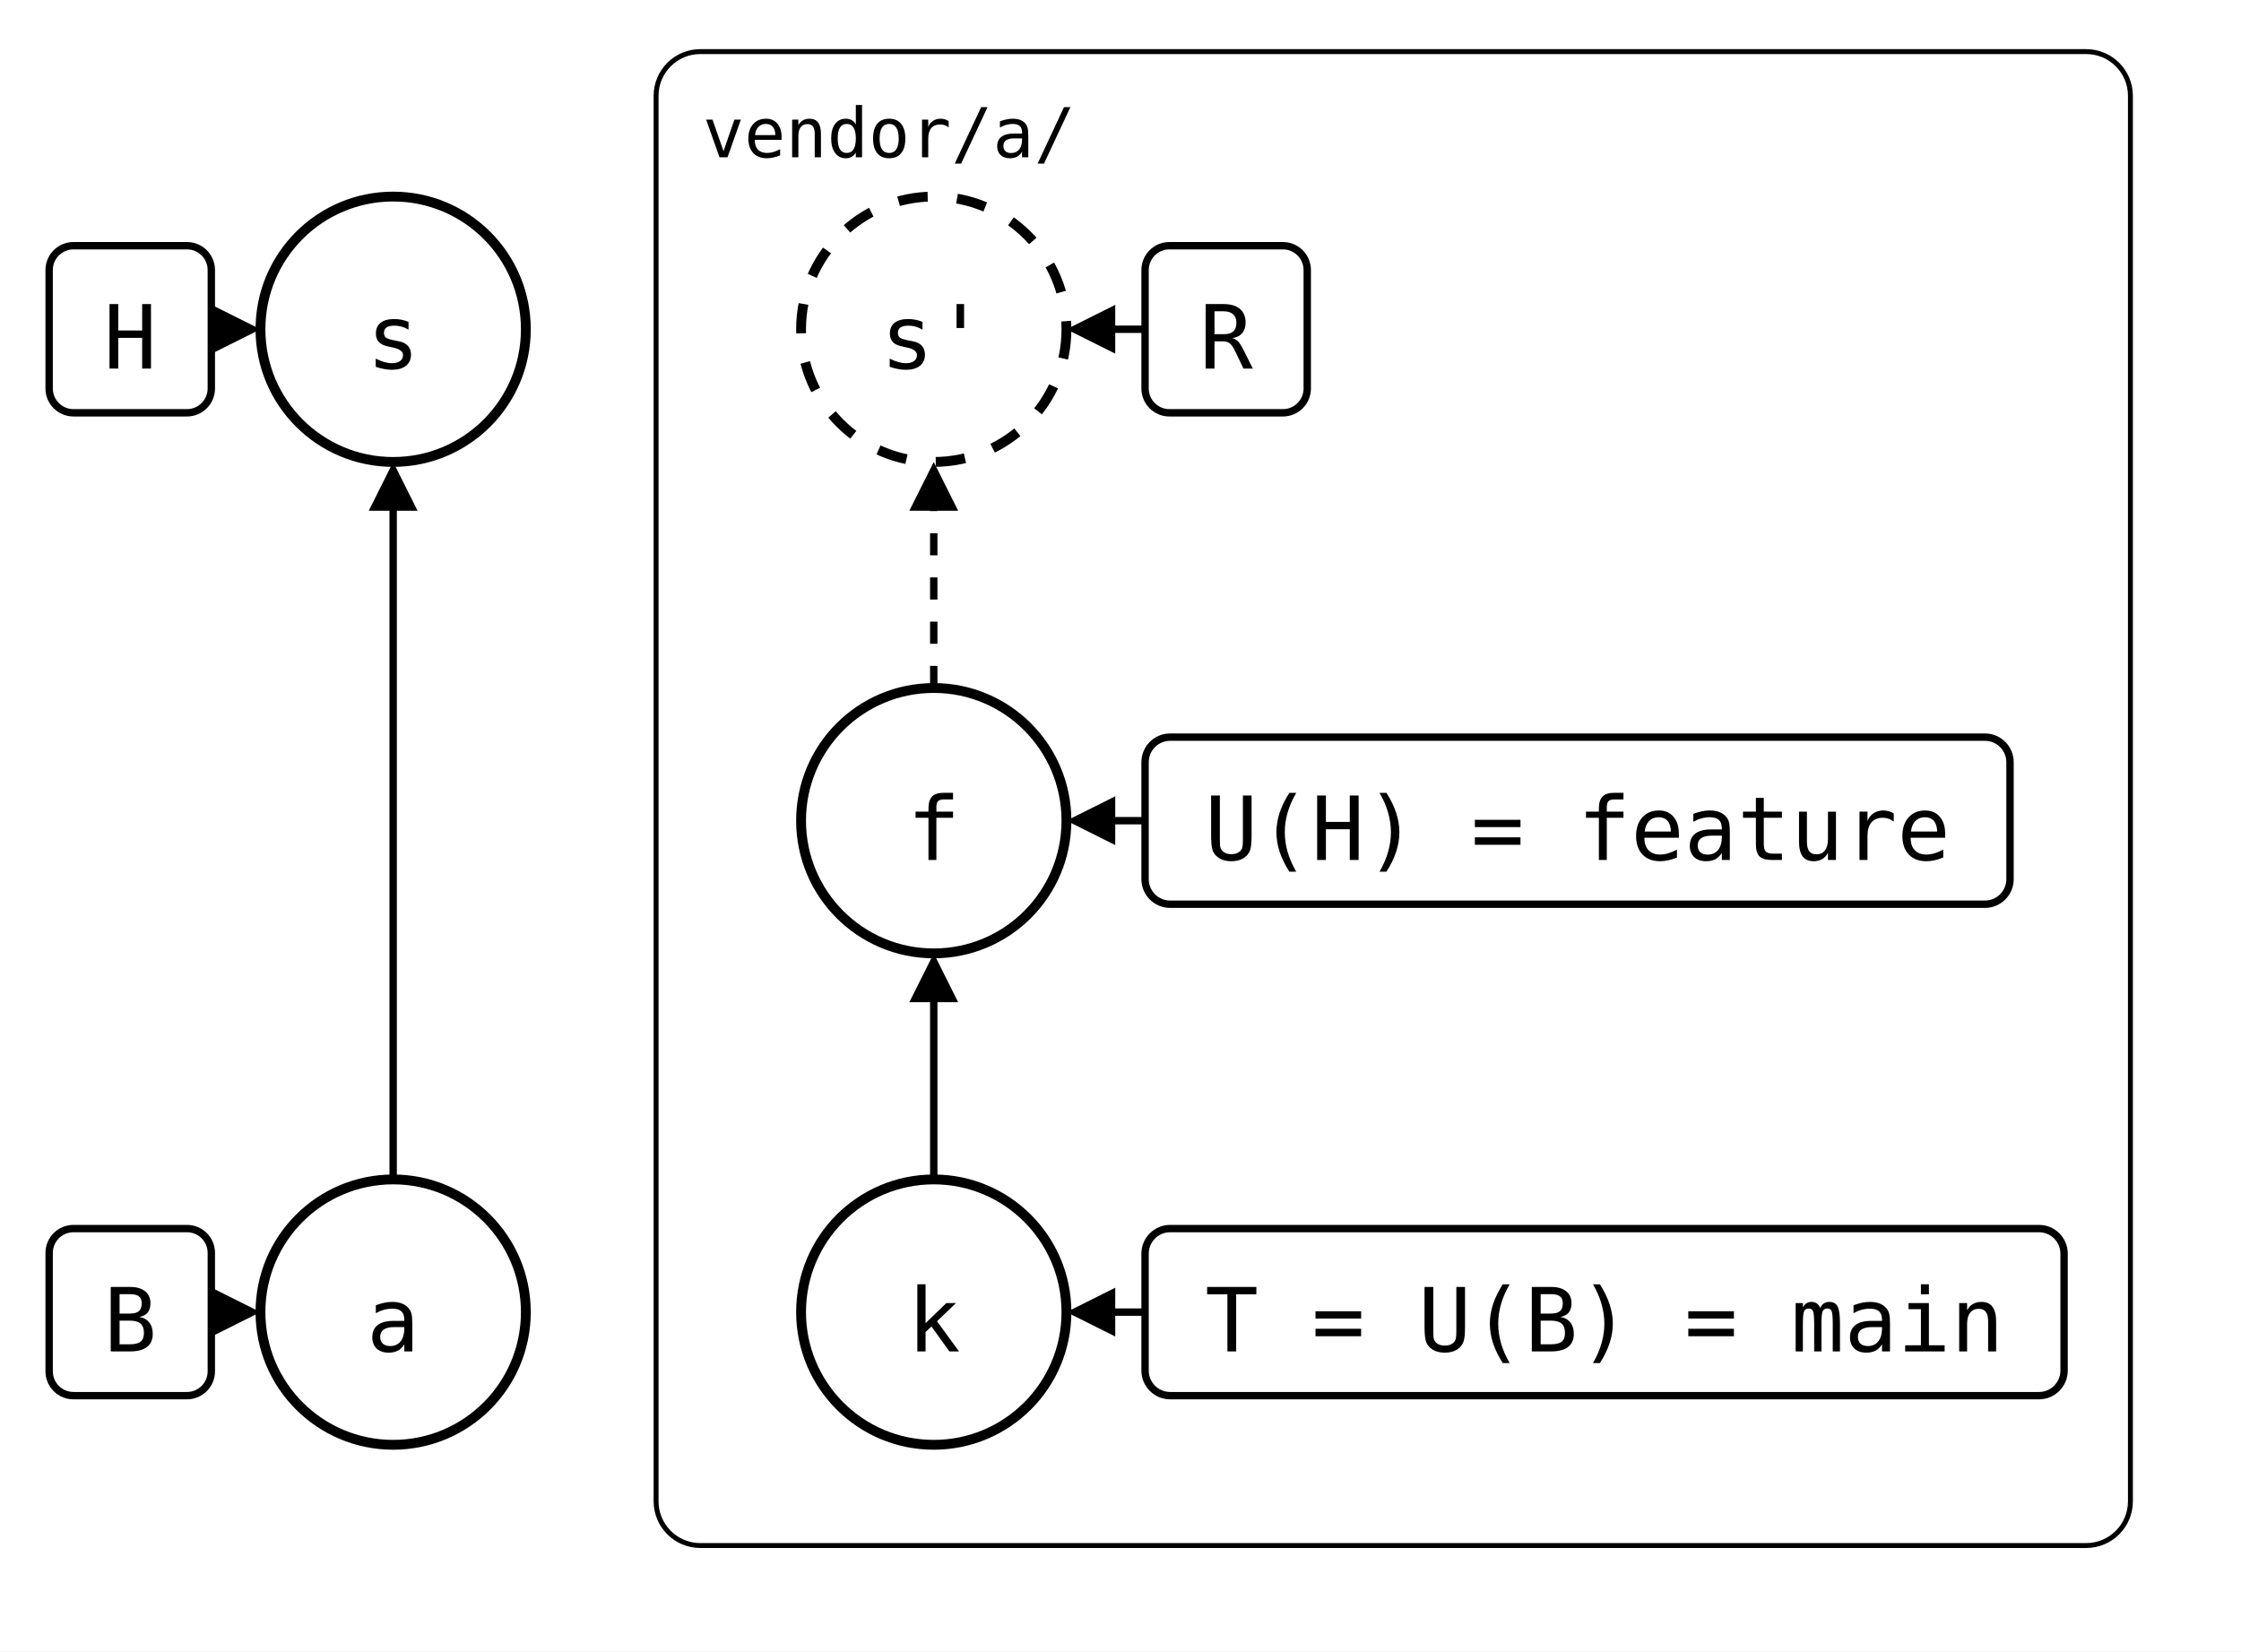
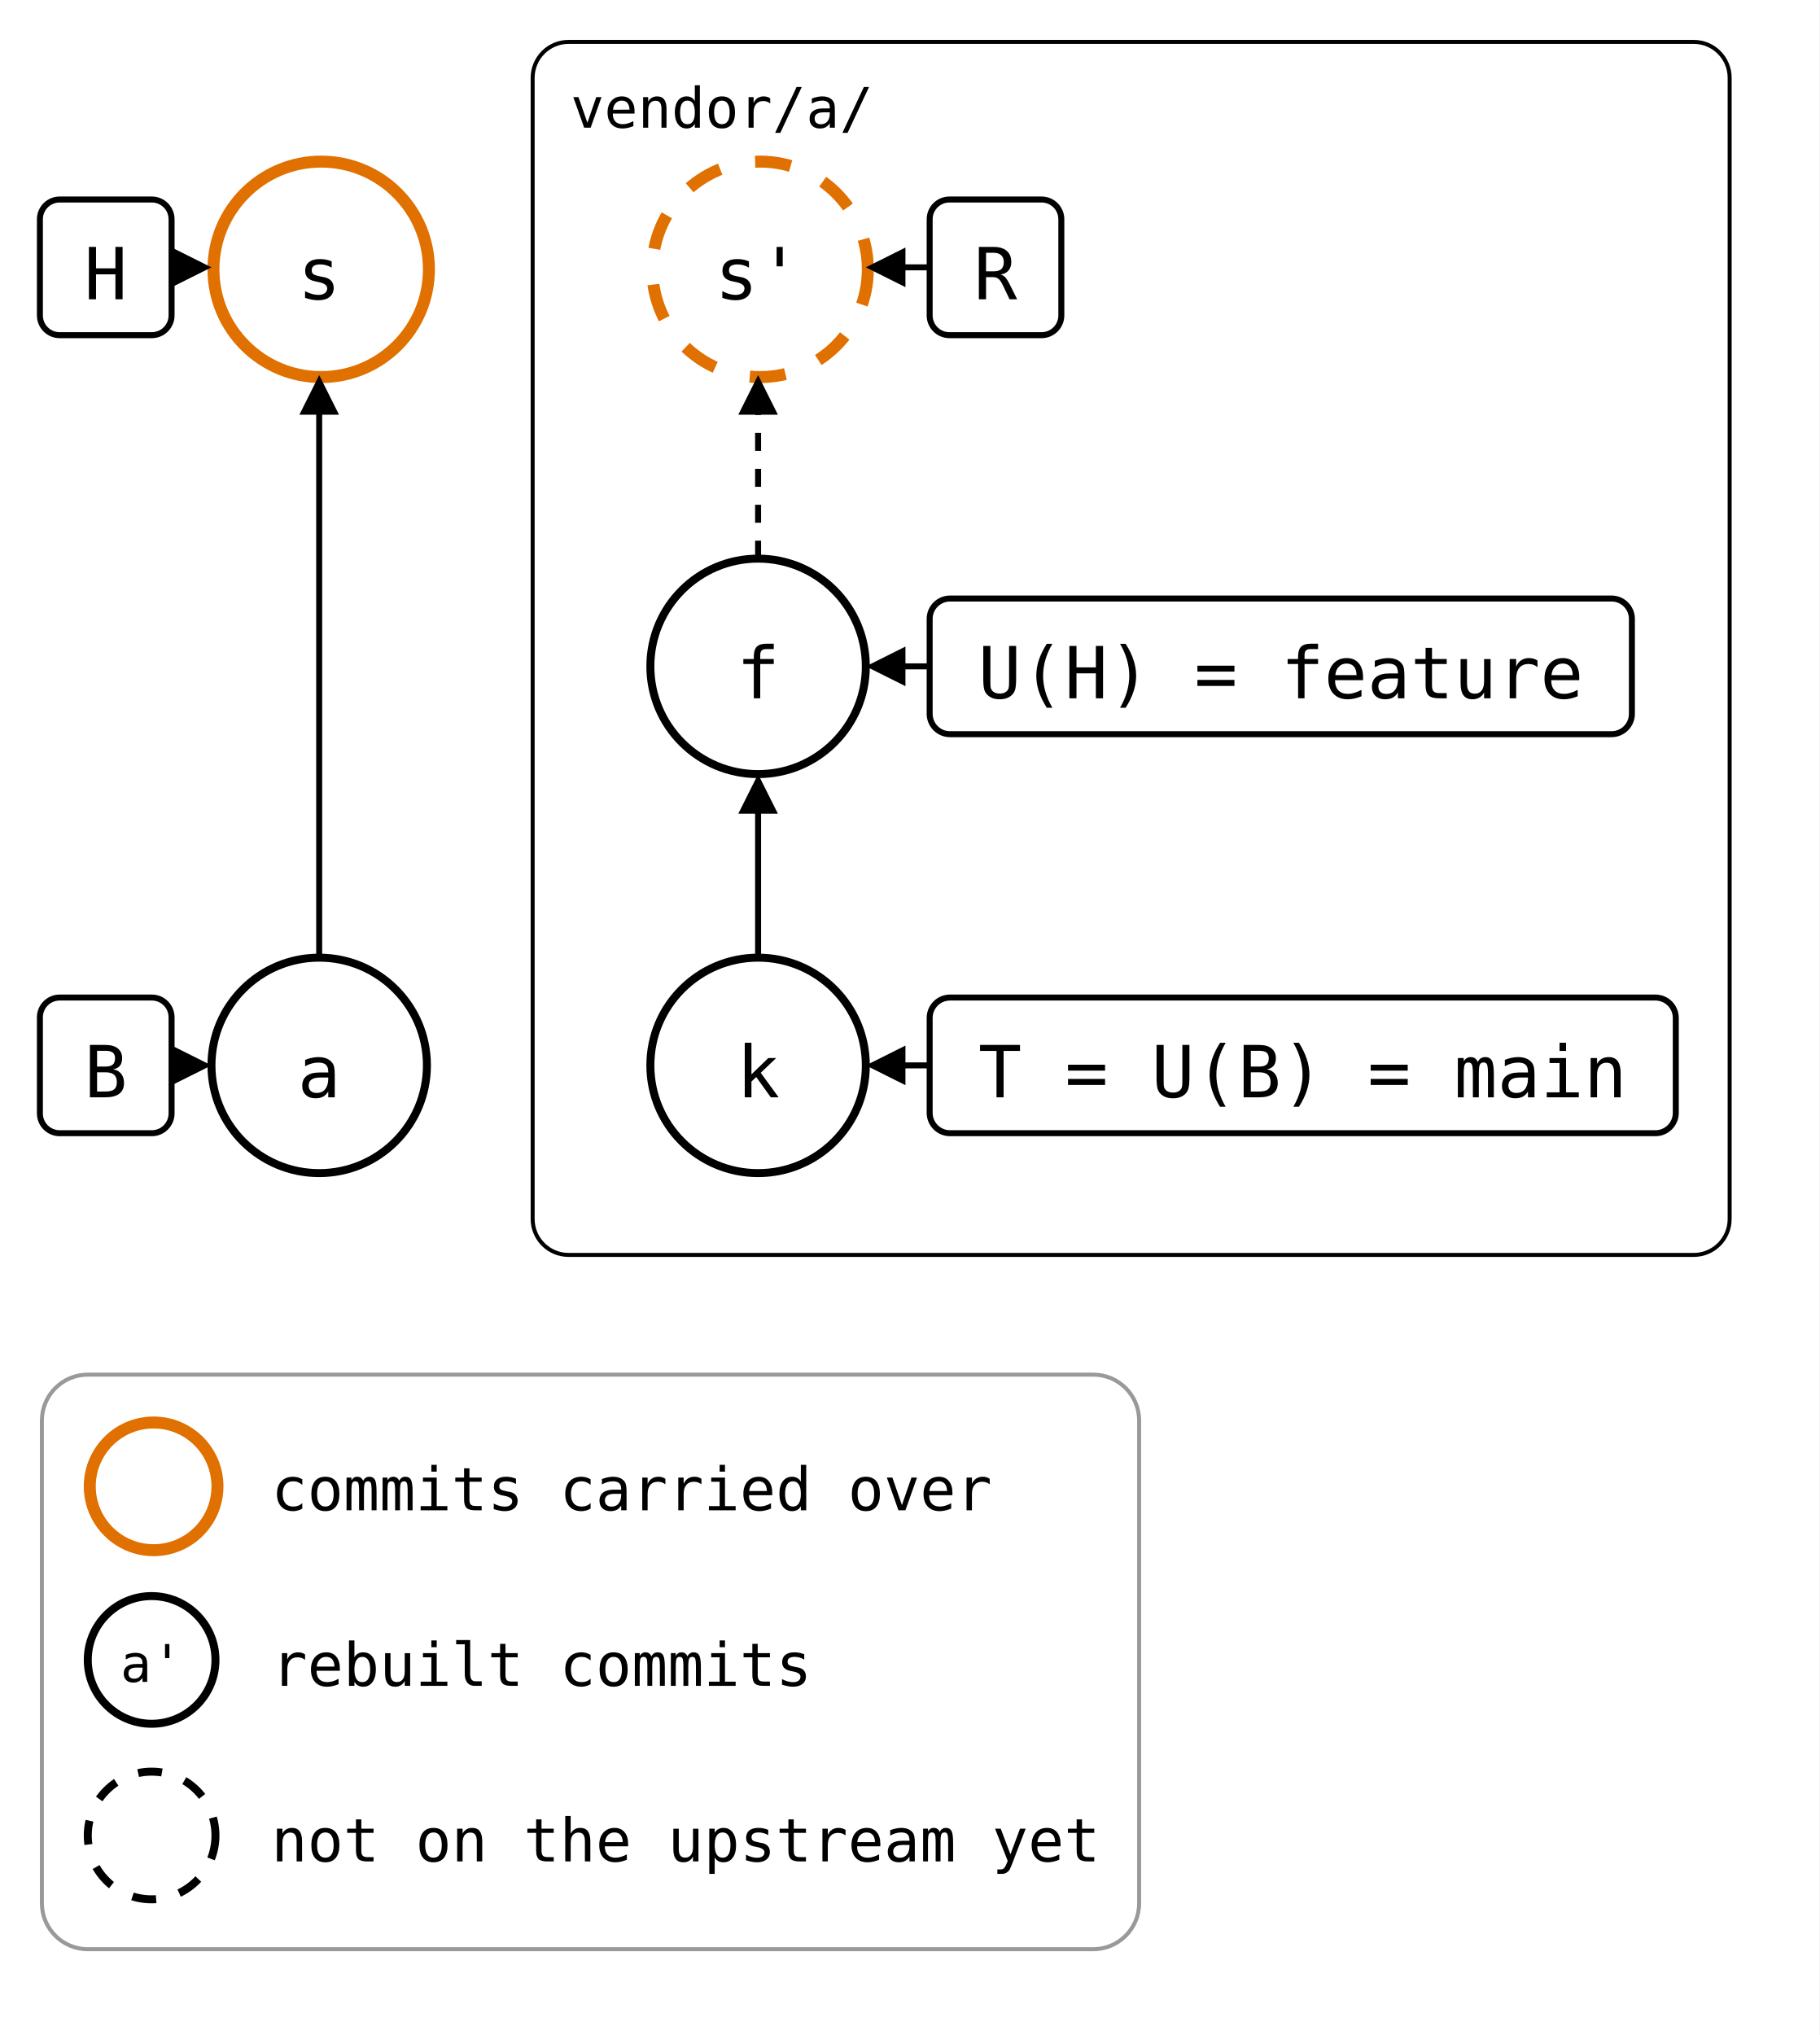
- <svg xmlns="http://www.w3.org/2000/svg" style="background: #ffffff; background-color: light-dark(#ffffff, #121212); color-scheme: light dark;" version="1.1" width="456px" height="336px" viewBox="0 0 456 336" id="ge-svg-kLdGLvhKdvQt0KrjHE8O" content="&lt;mxfile host=&quot;Electron&quot;&gt;&#10;  &lt;diagram name=&quot;local-edit-in-the-squash&quot; id=&quot;local-edit-in-the-squash&quot;&gt;&#10;    &lt;mxGraphModel grid=&quot;0&quot; gridSize=&quot;10&quot; guides=&quot;1&quot; tooltips=&quot;1&quot; connect=&quot;1&quot; arrows=&quot;1&quot; fold=&quot;0&quot; page=&quot;0&quot; pageScale=&quot;1&quot; pageWidth=&quot;850&quot; pageHeight=&quot;1100&quot; background=&quot;#ffffff&quot; math=&quot;0&quot; shadow=&quot;0&quot;&gt;&#10;      &lt;root&gt;&#10;        &lt;mxCell id=&quot;0&quot; /&gt;&#10;        &lt;mxCell id=&quot;1&quot; parent=&quot;0&quot; /&gt;&#10;        &lt;mxCell id=&quot;lane&quot; parent=&quot;1&quot; style=&quot;rounded=1;arcSize=3;fillColor=none;strokeWidth=1;fontSize=14;verticalAlign=top;align=left;spacingLeft=8;spacingTop=2;fontFamily=Roboto Mono,monospace;&quot; value=&quot;vendor/a/&quot; vertex=&quot;1&quot;&gt;&#10;          &lt;mxGeometry height=&quot;304&quot; width=&quot;300&quot; x=&quot;140&quot; y=&quot;10&quot; as=&quot;geometry&quot; /&gt;&#10;        &lt;/mxCell&gt;&#10;        &lt;mxCell id=&quot;a&quot; parent=&quot;1&quot; style=&quot;ellipse;aspect=fixed;strokeWidth=2;fontSize=18;fontFamily=Roboto Mono,monospace;&quot; value=&quot;a&quot; vertex=&quot;1&quot;&gt;&#10;          &lt;mxGeometry height=&quot;54&quot; width=&quot;54&quot; x=&quot;60&quot; y=&quot;240&quot; as=&quot;geometry&quot; /&gt;&#10;        &lt;/mxCell&gt;&#10;        &lt;mxCell id=&quot;s&quot; parent=&quot;1&quot; style=&quot;ellipse;aspect=fixed;strokeWidth=2;fontSize=18;fontFamily=Roboto Mono,monospace;&quot; value=&quot;s&quot; vertex=&quot;1&quot;&gt;&#10;          &lt;mxGeometry height=&quot;54&quot; width=&quot;54&quot; x=&quot;60&quot; y=&quot;40&quot; as=&quot;geometry&quot; /&gt;&#10;        &lt;/mxCell&gt;&#10;        &lt;mxCell id=&quot;refH&quot; parent=&quot;1&quot; style=&quot;rounded=1;strokeWidth=1.5;fontSize=18;fontFamily=Roboto Mono,monospace;&quot; value=&quot;H&quot; vertex=&quot;1&quot;&gt;&#10;          &lt;mxGeometry height=&quot;34&quot; width=&quot;33&quot; x=&quot;17&quot; y=&quot;50&quot; as=&quot;geometry&quot; /&gt;&#10;        &lt;/mxCell&gt;&#10;        &lt;mxCell id=&quot;refB&quot; parent=&quot;1&quot; style=&quot;rounded=1;strokeWidth=1.5;fontSize=18;fontFamily=Roboto Mono,monospace;&quot; value=&quot;B&quot; vertex=&quot;1&quot;&gt;&#10;          &lt;mxGeometry height=&quot;34&quot; width=&quot;33&quot; x=&quot;17&quot; y=&quot;250&quot; as=&quot;geometry&quot; /&gt;&#10;        &lt;/mxCell&gt;&#10;        &lt;mxCell id=&quot;k&quot; parent=&quot;1&quot; style=&quot;ellipse;aspect=fixed;strokeWidth=2;fontSize=18;fontFamily=Roboto Mono,monospace;&quot; value=&quot;k&quot; vertex=&quot;1&quot;&gt;&#10;          &lt;mxGeometry height=&quot;54&quot; width=&quot;54&quot; x=&quot;170&quot; y=&quot;240&quot; as=&quot;geometry&quot; /&gt;&#10;        &lt;/mxCell&gt;&#10;        &lt;mxCell id=&quot;f&quot; parent=&quot;1&quot; style=&quot;ellipse;aspect=fixed;strokeWidth=2;fontSize=18;fontFamily=Roboto Mono,monospace;&quot; value=&quot;f&quot; vertex=&quot;1&quot;&gt;&#10;          &lt;mxGeometry height=&quot;54&quot; width=&quot;54&quot; x=&quot;170&quot; y=&quot;140&quot; as=&quot;geometry&quot; /&gt;&#10;        &lt;/mxCell&gt;&#10;        &lt;mxCell id=&quot;s_&quot; parent=&quot;1&quot; style=&quot;ellipse;aspect=fixed;strokeWidth=2;fontSize=18;fontFamily=Roboto Mono,monospace;dashed=1;&quot; value=&quot;s&amp;#39;&quot; vertex=&quot;1&quot;&gt;&#10;          &lt;mxGeometry height=&quot;54&quot; width=&quot;54&quot; x=&quot;170&quot; y=&quot;40&quot; as=&quot;geometry&quot; /&gt;&#10;        &lt;/mxCell&gt;&#10;        &lt;mxCell id=&quot;refT&quot; parent=&quot;1&quot; style=&quot;rounded=1;strokeWidth=1.5;fontSize=18;fontFamily=Roboto Mono,monospace;&quot; value=&quot;T = U(B) = main&quot; vertex=&quot;1&quot;&gt;&#10;          &lt;mxGeometry height=&quot;34&quot; width=&quot;187&quot; x=&quot;240&quot; y=&quot;250&quot; as=&quot;geometry&quot; /&gt;&#10;        &lt;/mxCell&gt;&#10;        &lt;mxCell id=&quot;refU&quot; parent=&quot;1&quot; style=&quot;rounded=1;strokeWidth=1.5;fontSize=18;fontFamily=Roboto Mono,monospace;&quot; value=&quot;U(H) = feature&quot; vertex=&quot;1&quot;&gt;&#10;          &lt;mxGeometry height=&quot;34&quot; width=&quot;176&quot; x=&quot;240&quot; y=&quot;150&quot; as=&quot;geometry&quot; /&gt;&#10;        &lt;/mxCell&gt;&#10;        &lt;mxCell id=&quot;refR&quot; parent=&quot;1&quot; style=&quot;rounded=1;strokeWidth=1.5;fontSize=18;fontFamily=Roboto Mono,monospace;&quot; value=&quot;R&quot; vertex=&quot;1&quot;&gt;&#10;          &lt;mxGeometry height=&quot;34&quot; width=&quot;33&quot; x=&quot;240&quot; y=&quot;50&quot; as=&quot;geometry&quot; /&gt;&#10;        &lt;/mxCell&gt;&#10;        &lt;mxCell id=&quot;e0&quot; edge=&quot;1&quot; parent=&quot;1&quot; source=&quot;a&quot; style=&quot;endArrow=block;endFill=1;html=1;strokeWidth=1.5;rounded=0;&quot; target=&quot;s&quot;&gt;&#10;          &lt;mxGeometry relative=&quot;1&quot; as=&quot;geometry&quot; /&gt;&#10;        &lt;/mxCell&gt;&#10;        &lt;mxCell id=&quot;e1&quot; edge=&quot;1&quot; parent=&quot;1&quot; source=&quot;refH&quot; style=&quot;endArrow=block;endFill=1;html=1;strokeWidth=1.5;rounded=0;&quot; target=&quot;s&quot;&gt;&#10;          &lt;mxGeometry relative=&quot;1&quot; as=&quot;geometry&quot; /&gt;&#10;        &lt;/mxCell&gt;&#10;        &lt;mxCell id=&quot;e2&quot; edge=&quot;1&quot; parent=&quot;1&quot; source=&quot;refB&quot; style=&quot;endArrow=block;endFill=1;html=1;strokeWidth=1.5;rounded=0;&quot; target=&quot;a&quot;&gt;&#10;          &lt;mxGeometry relative=&quot;1&quot; as=&quot;geometry&quot; /&gt;&#10;        &lt;/mxCell&gt;&#10;        &lt;mxCell id=&quot;e3&quot; edge=&quot;1&quot; parent=&quot;1&quot; source=&quot;k&quot; style=&quot;endArrow=block;endFill=1;html=1;strokeWidth=1.5;rounded=0;&quot; target=&quot;f&quot;&gt;&#10;          &lt;mxGeometry relative=&quot;1&quot; as=&quot;geometry&quot; /&gt;&#10;        &lt;/mxCell&gt;&#10;        &lt;mxCell id=&quot;e4&quot; edge=&quot;1&quot; parent=&quot;1&quot; source=&quot;f&quot; style=&quot;endArrow=block;endFill=1;html=1;strokeWidth=1.5;rounded=0;dashed=1;&quot; target=&quot;s_&quot;&gt;&#10;          &lt;mxGeometry relative=&quot;1&quot; as=&quot;geometry&quot; /&gt;&#10;        &lt;/mxCell&gt;&#10;        &lt;mxCell id=&quot;e5&quot; edge=&quot;1&quot; parent=&quot;1&quot; source=&quot;refT&quot; style=&quot;endArrow=block;endFill=1;html=1;strokeWidth=1.5;rounded=0;&quot; target=&quot;k&quot;&gt;&#10;          &lt;mxGeometry relative=&quot;1&quot; as=&quot;geometry&quot; /&gt;&#10;        &lt;/mxCell&gt;&#10;        &lt;mxCell id=&quot;e6&quot; edge=&quot;1&quot; parent=&quot;1&quot; source=&quot;refU&quot; style=&quot;endArrow=block;endFill=1;html=1;strokeWidth=1.5;rounded=0;&quot; target=&quot;f&quot;&gt;&#10;          &lt;mxGeometry relative=&quot;1&quot; as=&quot;geometry&quot; /&gt;&#10;        &lt;/mxCell&gt;&#10;        &lt;mxCell id=&quot;e7&quot; edge=&quot;1&quot; parent=&quot;1&quot; source=&quot;refR&quot; style=&quot;endArrow=block;endFill=1;html=1;strokeWidth=1.5;rounded=0;&quot; target=&quot;s_&quot;&gt;&#10;          &lt;mxGeometry relative=&quot;1&quot; as=&quot;geometry&quot; /&gt;&#10;        &lt;/mxCell&gt;&#10;      &lt;/root&gt;&#10;    &lt;/mxGraphModel&gt;&#10;  &lt;/diagram&gt;&#10;&lt;/mxfile&gt;&#10;">
-   <style type="text/css">@supports (color: light-dark(#000, #fff)) { #ge-svg-kLdGLvhKdvQt0KrjHE8O { --ge-adaptive-bg: light-dark(#ffffff, var(--ge-dark-color, #121212)); } }</style>
+ <svg xmlns="http://www.w3.org/2000/svg" style="background: #ffffff; background-color: light-dark(#ffffff, #121212); color-scheme: light dark;" version="1.1" width="456px" height="510px" viewBox="0 0 456 510" id="ge-svg-6IRkezZFO6X8Q6rQlh7d" content="&lt;mxfile host=&quot;Electron&quot;&gt;&#10;  &lt;diagram name=&quot;local-edit-in-the-squash&quot; id=&quot;local-edit-in-the-squash&quot;&gt;&#10;    &lt;mxGraphModel grid=&quot;0&quot; gridSize=&quot;10&quot; guides=&quot;1&quot; tooltips=&quot;1&quot; connect=&quot;1&quot; arrows=&quot;1&quot; fold=&quot;0&quot; page=&quot;0&quot; pageScale=&quot;1&quot; pageWidth=&quot;850&quot; pageHeight=&quot;1100&quot; background=&quot;#ffffff&quot; math=&quot;0&quot; shadow=&quot;0&quot;&gt;&#10;      &lt;root&gt;&#10;        &lt;mxCell id=&quot;0&quot; /&gt;&#10;        &lt;mxCell id=&quot;1&quot; parent=&quot;0&quot; /&gt;&#10;        &lt;mxCell id=&quot;lane&quot; parent=&quot;1&quot; style=&quot;rounded=1;arcSize=3;fillColor=none;strokeWidth=1;fontSize=14;verticalAlign=top;align=left;spacingLeft=8;spacingTop=2;fontFamily=Roboto Mono,monospace;&quot; value=&quot;vendor/a/&quot; vertex=&quot;1&quot;&gt;&#10;          &lt;mxGeometry height=&quot;304&quot; width=&quot;300&quot; x=&quot;140&quot; y=&quot;10&quot; as=&quot;geometry&quot; /&gt;&#10;        &lt;/mxCell&gt;&#10;        &lt;mxCell id=&quot;a&quot; parent=&quot;1&quot; style=&quot;ellipse;aspect=fixed;strokeWidth=2;fontSize=18;fontFamily=Roboto Mono,monospace;&quot; value=&quot;a&quot; vertex=&quot;1&quot;&gt;&#10;          &lt;mxGeometry height=&quot;54&quot; width=&quot;54&quot; x=&quot;60&quot; y=&quot;240&quot; as=&quot;geometry&quot; /&gt;&#10;        &lt;/mxCell&gt;&#10;        &lt;mxCell id=&quot;s&quot; parent=&quot;1&quot; style=&quot;ellipse;aspect=fixed;fontSize=18;fontFamily=Roboto Mono,monospace;strokeColor=#E07000;strokeWidth=3;&quot; value=&quot;s&quot; vertex=&quot;1&quot;&gt;&#10;          &lt;mxGeometry height=&quot;54&quot; width=&quot;54&quot; x=&quot;60&quot; y=&quot;40&quot; as=&quot;geometry&quot; /&gt;&#10;        &lt;/mxCell&gt;&#10;        &lt;mxCell id=&quot;refH&quot; parent=&quot;1&quot; style=&quot;rounded=1;strokeWidth=1.5;fontSize=18;fontFamily=Roboto Mono,monospace;&quot; value=&quot;H&quot; vertex=&quot;1&quot;&gt;&#10;          &lt;mxGeometry height=&quot;34&quot; width=&quot;33&quot; x=&quot;17&quot; y=&quot;50&quot; as=&quot;geometry&quot; /&gt;&#10;        &lt;/mxCell&gt;&#10;        &lt;mxCell id=&quot;refB&quot; parent=&quot;1&quot; style=&quot;rounded=1;strokeWidth=1.5;fontSize=18;fontFamily=Roboto Mono,monospace;&quot; value=&quot;B&quot; vertex=&quot;1&quot;&gt;&#10;          &lt;mxGeometry height=&quot;34&quot; width=&quot;33&quot; x=&quot;17&quot; y=&quot;250&quot; as=&quot;geometry&quot; /&gt;&#10;        &lt;/mxCell&gt;&#10;        &lt;mxCell id=&quot;k&quot; parent=&quot;1&quot; style=&quot;ellipse;aspect=fixed;strokeWidth=2;fontSize=18;fontFamily=Roboto Mono,monospace;&quot; value=&quot;k&quot; vertex=&quot;1&quot;&gt;&#10;          &lt;mxGeometry height=&quot;54&quot; width=&quot;54&quot; x=&quot;170&quot; y=&quot;240&quot; as=&quot;geometry&quot; /&gt;&#10;        &lt;/mxCell&gt;&#10;        &lt;mxCell id=&quot;f&quot; parent=&quot;1&quot; style=&quot;ellipse;aspect=fixed;strokeWidth=2;fontSize=18;fontFamily=Roboto Mono,monospace;&quot; value=&quot;f&quot; vertex=&quot;1&quot;&gt;&#10;          &lt;mxGeometry height=&quot;54&quot; width=&quot;54&quot; x=&quot;170&quot; y=&quot;140&quot; as=&quot;geometry&quot; /&gt;&#10;        &lt;/mxCell&gt;&#10;        &lt;mxCell id=&quot;s_&quot; parent=&quot;1&quot; style=&quot;ellipse;aspect=fixed;fontSize=18;fontFamily=Roboto Mono,monospace;dashed=1;strokeColor=#E07000;strokeWidth=3;&quot; value=&quot;s&amp;#39;&quot; vertex=&quot;1&quot;&gt;&#10;          &lt;mxGeometry height=&quot;54&quot; width=&quot;54&quot; x=&quot;170&quot; y=&quot;40&quot; as=&quot;geometry&quot; /&gt;&#10;        &lt;/mxCell&gt;&#10;        &lt;mxCell id=&quot;refT&quot; parent=&quot;1&quot; style=&quot;rounded=1;strokeWidth=1.5;fontSize=18;fontFamily=Roboto Mono,monospace;&quot; value=&quot;T = U(B) = main&quot; vertex=&quot;1&quot;&gt;&#10;          &lt;mxGeometry height=&quot;34&quot; width=&quot;187&quot; x=&quot;240&quot; y=&quot;250&quot; as=&quot;geometry&quot; /&gt;&#10;        &lt;/mxCell&gt;&#10;        &lt;mxCell id=&quot;refU&quot; parent=&quot;1&quot; style=&quot;rounded=1;strokeWidth=1.5;fontSize=18;fontFamily=Roboto Mono,monospace;&quot; value=&quot;U(H) = feature&quot; vertex=&quot;1&quot;&gt;&#10;          &lt;mxGeometry height=&quot;34&quot; width=&quot;176&quot; x=&quot;240&quot; y=&quot;150&quot; as=&quot;geometry&quot; /&gt;&#10;        &lt;/mxCell&gt;&#10;        &lt;mxCell id=&quot;refR&quot; parent=&quot;1&quot; style=&quot;rounded=1;strokeWidth=1.5;fontSize=18;fontFamily=Roboto Mono,monospace;&quot; value=&quot;R&quot; vertex=&quot;1&quot;&gt;&#10;          &lt;mxGeometry height=&quot;34&quot; width=&quot;33&quot; x=&quot;240&quot; y=&quot;50&quot; as=&quot;geometry&quot; /&gt;&#10;        &lt;/mxCell&gt;&#10;        &lt;mxCell id=&quot;e0&quot; edge=&quot;1&quot; parent=&quot;1&quot; source=&quot;a&quot; style=&quot;endArrow=block;endFill=1;html=1;strokeWidth=1.5;rounded=0;&quot; target=&quot;s&quot;&gt;&#10;          &lt;mxGeometry relative=&quot;1&quot; as=&quot;geometry&quot; /&gt;&#10;        &lt;/mxCell&gt;&#10;        &lt;mxCell id=&quot;e1&quot; edge=&quot;1&quot; parent=&quot;1&quot; source=&quot;refH&quot; style=&quot;endArrow=block;endFill=1;html=1;strokeWidth=1.5;rounded=0;&quot; target=&quot;s&quot;&gt;&#10;          &lt;mxGeometry relative=&quot;1&quot; as=&quot;geometry&quot; /&gt;&#10;        &lt;/mxCell&gt;&#10;        &lt;mxCell id=&quot;e2&quot; edge=&quot;1&quot; parent=&quot;1&quot; source=&quot;refB&quot; style=&quot;endArrow=block;endFill=1;html=1;strokeWidth=1.5;rounded=0;&quot; target=&quot;a&quot;&gt;&#10;          &lt;mxGeometry relative=&quot;1&quot; as=&quot;geometry&quot; /&gt;&#10;        &lt;/mxCell&gt;&#10;        &lt;mxCell id=&quot;e3&quot; edge=&quot;1&quot; parent=&quot;1&quot; source=&quot;k&quot; style=&quot;endArrow=block;endFill=1;html=1;strokeWidth=1.5;rounded=0;&quot; target=&quot;f&quot;&gt;&#10;          &lt;mxGeometry relative=&quot;1&quot; as=&quot;geometry&quot; /&gt;&#10;        &lt;/mxCell&gt;&#10;        &lt;mxCell id=&quot;e4&quot; edge=&quot;1&quot; parent=&quot;1&quot; source=&quot;f&quot; style=&quot;endArrow=block;endFill=1;html=1;strokeWidth=1.5;rounded=0;dashed=1;&quot; target=&quot;s_&quot;&gt;&#10;          &lt;mxGeometry relative=&quot;1&quot; as=&quot;geometry&quot; /&gt;&#10;        &lt;/mxCell&gt;&#10;        &lt;mxCell id=&quot;e5&quot; edge=&quot;1&quot; parent=&quot;1&quot; source=&quot;refT&quot; style=&quot;endArrow=block;endFill=1;html=1;strokeWidth=1.5;rounded=0;&quot; target=&quot;k&quot;&gt;&#10;          &lt;mxGeometry relative=&quot;1&quot; as=&quot;geometry&quot; /&gt;&#10;        &lt;/mxCell&gt;&#10;        &lt;mxCell id=&quot;e6&quot; edge=&quot;1&quot; parent=&quot;1&quot; source=&quot;refU&quot; style=&quot;endArrow=block;endFill=1;html=1;strokeWidth=1.5;rounded=0;&quot; target=&quot;f&quot;&gt;&#10;          &lt;mxGeometry relative=&quot;1&quot; as=&quot;geometry&quot; /&gt;&#10;        &lt;/mxCell&gt;&#10;        &lt;mxCell id=&quot;e7&quot; edge=&quot;1&quot; parent=&quot;1&quot; source=&quot;refR&quot; style=&quot;endArrow=block;endFill=1;html=1;strokeWidth=1.5;rounded=0;&quot; target=&quot;s_&quot;&gt;&#10;          &lt;mxGeometry relative=&quot;1&quot; as=&quot;geometry&quot; /&gt;&#10;        &lt;/mxCell&gt;&#10;        &lt;mxCell id=&quot;legend&quot; parent=&quot;1&quot; style=&quot;rounded=1;arcSize=8;fillColor=none;strokeColor=#999999;strokeWidth=1;legend=1;&quot; value=&quot;&quot; vertex=&quot;1&quot;&gt;&#10;          &lt;mxGeometry height=&quot;144&quot; width=&quot;275&quot; x=&quot;17&quot; y=&quot;344&quot; as=&quot;geometry&quot; /&gt;&#10;        &lt;/mxCell&gt;&#10;        &lt;mxCell id=&quot;legend_orange&quot; parent=&quot;legend&quot; style=&quot;ellipse;aspect=fixed;fontSize=13;fontFamily=Roboto Mono,monospace;strokeColor=#E07000;strokeWidth=3;&quot; value=&quot;&quot; vertex=&quot;1&quot;&gt;&#10;          &lt;mxGeometry height=&quot;32&quot; width=&quot;32&quot; x=&quot;12&quot; y=&quot;12&quot; as=&quot;geometry&quot; /&gt;&#10;        &lt;/mxCell&gt;&#10;        &lt;mxCell id=&quot;legend_orange_text&quot; parent=&quot;legend&quot; style=&quot;text;align=left;verticalAlign=middle;fontSize=15;fontFamily=Roboto Mono,monospace;&quot; value=&quot;commits carried over&quot; vertex=&quot;1&quot;&gt;&#10;          &lt;mxGeometry height=&quot;32&quot; width=&quot;180&quot; x=&quot;56&quot; y=&quot;12&quot; as=&quot;geometry&quot; /&gt;&#10;        &lt;/mxCell&gt;&#10;        &lt;mxCell id=&quot;legend_prime&quot; parent=&quot;legend&quot; style=&quot;ellipse;aspect=fixed;fontSize=13;fontFamily=Roboto Mono,monospace;strokeWidth=2;&quot; value=&quot;a&amp;#39;&quot; vertex=&quot;1&quot;&gt;&#10;          &lt;mxGeometry height=&quot;32&quot; width=&quot;32&quot; x=&quot;12&quot; y=&quot;56&quot; as=&quot;geometry&quot; /&gt;&#10;        &lt;/mxCell&gt;&#10;        &lt;mxCell id=&quot;legend_prime_text&quot; parent=&quot;legend&quot; style=&quot;text;align=left;verticalAlign=middle;fontSize=15;fontFamily=Roboto Mono,monospace;&quot; value=&quot;rebuilt commits&quot; vertex=&quot;1&quot;&gt;&#10;          &lt;mxGeometry height=&quot;32&quot; width=&quot;135&quot; x=&quot;56&quot; y=&quot;56&quot; as=&quot;geometry&quot; /&gt;&#10;        &lt;/mxCell&gt;&#10;        &lt;mxCell id=&quot;legend_dashed&quot; parent=&quot;legend&quot; style=&quot;ellipse;aspect=fixed;fontSize=13;fontFamily=Roboto Mono,monospace;strokeWidth=2;dashed=1;&quot; value=&quot;&quot; vertex=&quot;1&quot;&gt;&#10;          &lt;mxGeometry height=&quot;32&quot; width=&quot;32&quot; x=&quot;12&quot; y=&quot;100&quot; as=&quot;geometry&quot; /&gt;&#10;        &lt;/mxCell&gt;&#10;        &lt;mxCell id=&quot;legend_dashed_text&quot; parent=&quot;legend&quot; style=&quot;text;align=left;verticalAlign=middle;fontSize=15;fontFamily=Roboto Mono,monospace;&quot; value=&quot;not on the upstream yet&quot; vertex=&quot;1&quot;&gt;&#10;          &lt;mxGeometry height=&quot;32&quot; width=&quot;207&quot; x=&quot;56&quot; y=&quot;100&quot; as=&quot;geometry&quot; /&gt;&#10;        &lt;/mxCell&gt;&#10;      &lt;/root&gt;&#10;    &lt;/mxGraphModel&gt;&#10;  &lt;/diagram&gt;&#10;&lt;/mxfile&gt;&#10;">
+   <style type="text/css">@supports (color: light-dark(#000, #fff)) { #ge-svg-6IRkezZFO6X8Q6rQlh7d { --ge-adaptive-bg: light-dark(#ffffff, var(--ge-dark-color, #121212)); } }</style>
  <defs />
  <rect fill="#ffffff" width="100%" height="100%" x="0" y="0" style="fill: light-dark(rgb(255, 255, 255), rgb(18, 18, 18));" />
  <g>
    <g data-cell-id="0">
      <g data-cell-id="1">
        <g data-cell-id="lane">
          <g transform="translate(0.5,0.5)">
            <rect x="133" y="10" width="300" height="304" rx="9" ry="9" fill="none" stroke="#000000" pointer-events="all" style="stroke: light-dark(rgb(0, 0, 0), rgb(255, 255, 255));" />
          </g>
          <g>
            <g fill="#000000" font-family="'Roboto Mono', monospace" text-anchor="start" font-size="14px" style="fill: light-dark(rgb(0, 0, 0), rgb(255, 255, 255));">
              <text x="143" y="32">vendor/a/</text>
            </g>
          </g>
        </g>
        <g data-cell-id="a">
          <g>
            <ellipse cx="80" cy="267" rx="27" ry="27" fill="#ffffff" stroke="#000000" stroke-width="2" pointer-events="all" style="fill: var(--ge-adaptive-bg, #ffffff); stroke: light-dark(rgb(0, 0, 0), rgb(255, 255, 255));" />
          </g>
          <g>
            <g fill="#000000" font-family="'Roboto Mono', monospace" text-anchor="middle" font-size="18px" style="fill: light-dark(rgb(0, 0, 0), rgb(255, 255, 255));">
              <text x="80" y="275">a</text>
            </g>
          </g>
        </g>
        <g data-cell-id="s">
-           <g>
-             <ellipse cx="80" cy="67" rx="27" ry="27" fill="#ffffff" stroke="#000000" stroke-width="2" pointer-events="all" style="fill: var(--ge-adaptive-bg, #ffffff); stroke: light-dark(rgb(0, 0, 0), rgb(255, 255, 255));" />
+           <g transform="translate(0.5,0.5)">
+             <ellipse cx="80" cy="67" rx="27" ry="27" fill="#ffffff" stroke="#e07000" stroke-width="3" pointer-events="all" style="fill: var(--ge-adaptive-bg, #ffffff); stroke: light-dark(rgb(224, 112, 0), rgb(210, 114, 18));" />
          </g>
          <g>
            <g fill="#000000" font-family="'Roboto Mono', monospace" text-anchor="middle" font-size="18px" style="fill: light-dark(rgb(0, 0, 0), rgb(255, 255, 255));">
              <text x="80" y="75">s</text>
            </g>
          </g>
        </g>
        <g data-cell-id="refH">
          <g>
            <rect x="10" y="50" width="33" height="34" rx="4.95" ry="4.95" fill="#ffffff" stroke="#000000" stroke-width="1.5" pointer-events="all" style="fill: var(--ge-adaptive-bg, #ffffff); stroke: light-dark(rgb(0, 0, 0), rgb(255, 255, 255));" />
          </g>
          <g>
            <g fill="#000000" font-family="'Roboto Mono', monospace" text-anchor="middle" font-size="18px" style="fill: light-dark(rgb(0, 0, 0), rgb(255, 255, 255));">
              <text x="26.5" y="75">H</text>
            </g>
          </g>
        </g>
        <g data-cell-id="refB">
          <g>
            <rect x="10" y="250" width="33" height="34" rx="4.95" ry="4.95" fill="#ffffff" stroke="#000000" stroke-width="1.5" pointer-events="all" style="fill: var(--ge-adaptive-bg, #ffffff); stroke: light-dark(rgb(0, 0, 0), rgb(255, 255, 255));" />
          </g>
          <g>
            <g fill="#000000" font-family="'Roboto Mono', monospace" text-anchor="middle" font-size="18px" style="fill: light-dark(rgb(0, 0, 0), rgb(255, 255, 255));">
              <text x="26.5" y="275">B</text>
            </g>
          </g>
        </g>
        <g data-cell-id="k">
          <g>
            <ellipse cx="190" cy="267" rx="27" ry="27" fill="#ffffff" stroke="#000000" stroke-width="2" pointer-events="all" style="fill: var(--ge-adaptive-bg, #ffffff); stroke: light-dark(rgb(0, 0, 0), rgb(255, 255, 255));" />
          </g>
          <g>
            <g fill="#000000" font-family="'Roboto Mono', monospace" text-anchor="middle" font-size="18px" style="fill: light-dark(rgb(0, 0, 0), rgb(255, 255, 255));">
              <text x="190" y="275">k</text>
            </g>
          </g>
        </g>
        <g data-cell-id="f">
          <g>
            <ellipse cx="190" cy="167" rx="27" ry="27" fill="#ffffff" stroke="#000000" stroke-width="2" pointer-events="all" style="fill: var(--ge-adaptive-bg, #ffffff); stroke: light-dark(rgb(0, 0, 0), rgb(255, 255, 255));" />
          </g>
          <g>
            <g fill="#000000" font-family="'Roboto Mono', monospace" text-anchor="middle" font-size="18px" style="fill: light-dark(rgb(0, 0, 0), rgb(255, 255, 255));">
              <text x="190" y="175">f</text>
            </g>
          </g>
        </g>
        <g data-cell-id="s_">
-           <g>
-             <ellipse cx="190" cy="67" rx="27" ry="27" fill="#ffffff" stroke="#000000" stroke-width="2" stroke-dasharray="6 6" pointer-events="all" style="fill: var(--ge-adaptive-bg, #ffffff); stroke: light-dark(rgb(0, 0, 0), rgb(255, 255, 255));" />
+           <g transform="translate(0.5,0.5)">
+             <ellipse cx="190" cy="67" rx="27" ry="27" fill="#ffffff" stroke="#e07000" stroke-width="3" stroke-dasharray="9 9" pointer-events="all" style="fill: var(--ge-adaptive-bg, #ffffff); stroke: light-dark(rgb(224, 112, 0), rgb(210, 114, 18));" />
          </g>
          <g>
            <g fill="#000000" font-family="'Roboto Mono', monospace" text-anchor="middle" font-size="18px" style="fill: light-dark(rgb(0, 0, 0), rgb(255, 255, 255));">
              <text x="190" y="75">s'</text>
            </g>
          </g>
        </g>
        <g data-cell-id="refT">
          <g>
            <rect x="233" y="250" width="187" height="34" rx="5.1" ry="5.1" fill="#ffffff" stroke="#000000" stroke-width="1.5" pointer-events="all" style="fill: var(--ge-adaptive-bg, #ffffff); stroke: light-dark(rgb(0, 0, 0), rgb(255, 255, 255));" />
          </g>
          <g>
            <g fill="#000000" font-family="'Roboto Mono', monospace" text-anchor="middle" font-size="18px" style="fill: light-dark(rgb(0, 0, 0), rgb(255, 255, 255));">
              <text x="326.5" y="275">T = U(B) = main</text>
            </g>
          </g>
        </g>
        <g data-cell-id="refU">
          <g>
            <rect x="233" y="150" width="176" height="34" rx="5.1" ry="5.1" fill="#ffffff" stroke="#000000" stroke-width="1.5" pointer-events="all" style="fill: var(--ge-adaptive-bg, #ffffff); stroke: light-dark(rgb(0, 0, 0), rgb(255, 255, 255));" />
          </g>
          <g>
            <g fill="#000000" font-family="'Roboto Mono', monospace" text-anchor="middle" font-size="18px" style="fill: light-dark(rgb(0, 0, 0), rgb(255, 255, 255));">
              <text x="321" y="175">U(H) = feature</text>
            </g>
          </g>
        </g>
        <g data-cell-id="refR">
          <g>
            <rect x="233" y="50" width="33" height="34" rx="4.95" ry="4.95" fill="#ffffff" stroke="#000000" stroke-width="1.5" pointer-events="all" style="fill: var(--ge-adaptive-bg, #ffffff); stroke: light-dark(rgb(0, 0, 0), rgb(255, 255, 255));" />
          </g>
          <g>
            <g fill="#000000" font-family="'Roboto Mono', monospace" text-anchor="middle" font-size="18px" style="fill: light-dark(rgb(0, 0, 0), rgb(255, 255, 255));">
              <text x="249.5" y="75">R</text>
            </g>
          </g>
        </g>
        <g data-cell-id="e0">
          <g>
            <path d="M 80 240 L 80 103.18" fill="none" stroke="#000000" stroke-width="1.5" stroke-miterlimit="10" pointer-events="stroke" style="stroke: light-dark(rgb(0, 0, 0), rgb(255, 255, 255));" />
            <path d="M 80 95.68 L 83.75 103.18 L 76.25 103.18 Z" fill="#000000" stroke="#000000" stroke-width="1.5" stroke-miterlimit="10" pointer-events="all" style="fill: light-dark(rgb(0, 0, 0), rgb(255, 255, 255)); stroke: light-dark(rgb(0, 0, 0), rgb(255, 255, 255));" />
          </g>
        </g>
        <g data-cell-id="e1">
          <g>
            <path d="M 43 67 L 43.82 67" fill="none" stroke="#000000" stroke-width="1.5" stroke-miterlimit="10" pointer-events="stroke" style="stroke: light-dark(rgb(0, 0, 0), rgb(255, 255, 255));" />
            <path d="M 51.32 67 L 43.82 70.75 L 43.82 63.25 Z" fill="#000000" stroke="#000000" stroke-width="1.5" stroke-miterlimit="10" pointer-events="all" style="fill: light-dark(rgb(0, 0, 0), rgb(255, 255, 255)); stroke: light-dark(rgb(0, 0, 0), rgb(255, 255, 255));" />
          </g>
        </g>
        <g data-cell-id="e2">
          <g>
            <path d="M 43 267 L 43.82 267" fill="none" stroke="#000000" stroke-width="1.5" stroke-miterlimit="10" pointer-events="stroke" style="stroke: light-dark(rgb(0, 0, 0), rgb(255, 255, 255));" />
            <path d="M 51.32 267 L 43.82 270.75 L 43.82 263.25 Z" fill="#000000" stroke="#000000" stroke-width="1.5" stroke-miterlimit="10" pointer-events="all" style="fill: light-dark(rgb(0, 0, 0), rgb(255, 255, 255)); stroke: light-dark(rgb(0, 0, 0), rgb(255, 255, 255));" />
          </g>
        </g>
        <g data-cell-id="e3">
          <g>
            <path d="M 190 240 L 190 203.18" fill="none" stroke="#000000" stroke-width="1.5" stroke-miterlimit="10" pointer-events="stroke" style="stroke: light-dark(rgb(0, 0, 0), rgb(255, 255, 255));" />
            <path d="M 190 195.68 L 193.75 203.18 L 186.25 203.18 Z" fill="#000000" stroke="#000000" stroke-width="1.5" stroke-miterlimit="10" pointer-events="all" style="fill: light-dark(rgb(0, 0, 0), rgb(255, 255, 255)); stroke: light-dark(rgb(0, 0, 0), rgb(255, 255, 255));" />
          </g>
        </g>
        <g data-cell-id="e4">
          <g>
            <path d="M 190 140 L 190 103.18" fill="none" stroke="#000000" stroke-width="1.5" stroke-miterlimit="10" stroke-dasharray="4.5 4.5" pointer-events="stroke" style="stroke: light-dark(rgb(0, 0, 0), rgb(255, 255, 255));" />
            <path d="M 190 95.68 L 193.75 103.18 L 186.25 103.18 Z" fill="#000000" stroke="#000000" stroke-width="1.5" stroke-miterlimit="10" pointer-events="all" style="fill: light-dark(rgb(0, 0, 0), rgb(255, 255, 255)); stroke: light-dark(rgb(0, 0, 0), rgb(255, 255, 255));" />
          </g>
        </g>
        <g data-cell-id="e5">
          <g>
            <path d="M 233 267 L 226.18 267" fill="none" stroke="#000000" stroke-width="1.5" stroke-miterlimit="10" pointer-events="stroke" style="stroke: light-dark(rgb(0, 0, 0), rgb(255, 255, 255));" />
            <path d="M 218.68 267 L 226.18 263.25 L 226.18 270.75 Z" fill="#000000" stroke="#000000" stroke-width="1.5" stroke-miterlimit="10" pointer-events="all" style="fill: light-dark(rgb(0, 0, 0), rgb(255, 255, 255)); stroke: light-dark(rgb(0, 0, 0), rgb(255, 255, 255));" />
          </g>
        </g>
        <g data-cell-id="e6">
          <g>
            <path d="M 233 167 L 226.18 167" fill="none" stroke="#000000" stroke-width="1.5" stroke-miterlimit="10" pointer-events="stroke" style="stroke: light-dark(rgb(0, 0, 0), rgb(255, 255, 255));" />
            <path d="M 218.68 167 L 226.18 163.25 L 226.18 170.75 Z" fill="#000000" stroke="#000000" stroke-width="1.5" stroke-miterlimit="10" pointer-events="all" style="fill: light-dark(rgb(0, 0, 0), rgb(255, 255, 255)); stroke: light-dark(rgb(0, 0, 0), rgb(255, 255, 255));" />
          </g>
        </g>
        <g data-cell-id="e7">
          <g>
            <path d="M 233 67 L 226.18 67" fill="none" stroke="#000000" stroke-width="1.5" stroke-miterlimit="10" pointer-events="stroke" style="stroke: light-dark(rgb(0, 0, 0), rgb(255, 255, 255));" />
            <path d="M 218.68 67 L 226.18 63.25 L 226.18 70.75 Z" fill="#000000" stroke="#000000" stroke-width="1.5" stroke-miterlimit="10" pointer-events="all" style="fill: light-dark(rgb(0, 0, 0), rgb(255, 255, 255)); stroke: light-dark(rgb(0, 0, 0), rgb(255, 255, 255));" />
+           </g>
+         </g>
+         <g data-cell-id="legend">
+           <g transform="translate(0.5,0.5)">
+             <rect x="10" y="344" width="275" height="144" rx="11.52" ry="11.52" fill="none" stroke="#999999" pointer-events="all" style="stroke: light-dark(rgb(153, 153, 153), rgb(106, 106, 106));" />
+           </g>
+           <g data-cell-id="legend_orange">
+             <g transform="translate(0.5,0.5)">
+               <ellipse cx="38" cy="372" rx="16" ry="16" fill="#ffffff" stroke="#e07000" stroke-width="3" pointer-events="all" style="fill: var(--ge-adaptive-bg, #ffffff); stroke: light-dark(rgb(224, 112, 0), rgb(210, 114, 18));" />
+             </g>
+           </g>
+           <g data-cell-id="legend_orange_text">
+             <g>
+               <rect x="66" y="356" width="180" height="32" fill="none" stroke="none" pointer-events="all" />
+             </g>
+             <g>
+               <g fill="#000000" font-family="'Roboto Mono', monospace" text-anchor="start" font-size="15px" style="fill: light-dark(rgb(0, 0, 0), rgb(255, 255, 255));">
+                 <text x="68" y="378.5">commits carried over</text>
+               </g>
+             </g>
+           </g>
+           <g data-cell-id="legend_prime">
+             <g>
+               <ellipse cx="38" cy="416" rx="16" ry="16" fill="#ffffff" stroke="#000000" stroke-width="2" pointer-events="all" style="fill: var(--ge-adaptive-bg, #ffffff); stroke: light-dark(rgb(0, 0, 0), rgb(255, 255, 255));" />
+             </g>
+             <g>
+               <g fill="#000000" font-family="'Roboto Mono', monospace" text-anchor="middle" font-size="13px" style="fill: light-dark(rgb(0, 0, 0), rgb(255, 255, 255));">
+                 <text x="38" y="421.5">a'</text>
+               </g>
+             </g>
+           </g>
+           <g data-cell-id="legend_prime_text">
+             <g>
+               <rect x="66" y="400" width="135" height="32" fill="none" stroke="none" pointer-events="all" />
+             </g>
+             <g>
+               <g fill="#000000" font-family="'Roboto Mono', monospace" text-anchor="start" font-size="15px" style="fill: light-dark(rgb(0, 0, 0), rgb(255, 255, 255));">
+                 <text x="68" y="422.5">rebuilt commits</text>
+               </g>
+             </g>
+           </g>
+           <g data-cell-id="legend_dashed">
+             <g>
+               <ellipse cx="38" cy="460" rx="16" ry="16" fill="#ffffff" stroke="#000000" stroke-width="2" stroke-dasharray="6 6" pointer-events="all" style="fill: var(--ge-adaptive-bg, #ffffff); stroke: light-dark(rgb(0, 0, 0), rgb(255, 255, 255));" />
+             </g>
+           </g>
+           <g data-cell-id="legend_dashed_text">
+             <g>
+               <rect x="66" y="444" width="207" height="32" fill="none" stroke="none" pointer-events="all" />
+             </g>
+             <g>
+               <g fill="#000000" font-family="'Roboto Mono', monospace" text-anchor="start" font-size="15px" style="fill: light-dark(rgb(0, 0, 0), rgb(255, 255, 255));">
+                 <text x="68" y="466.5">not on the upstream yet</text>
+               </g>
+             </g>
          </g>
        </g>
      </g>
    </g>
  </g>
</svg>
